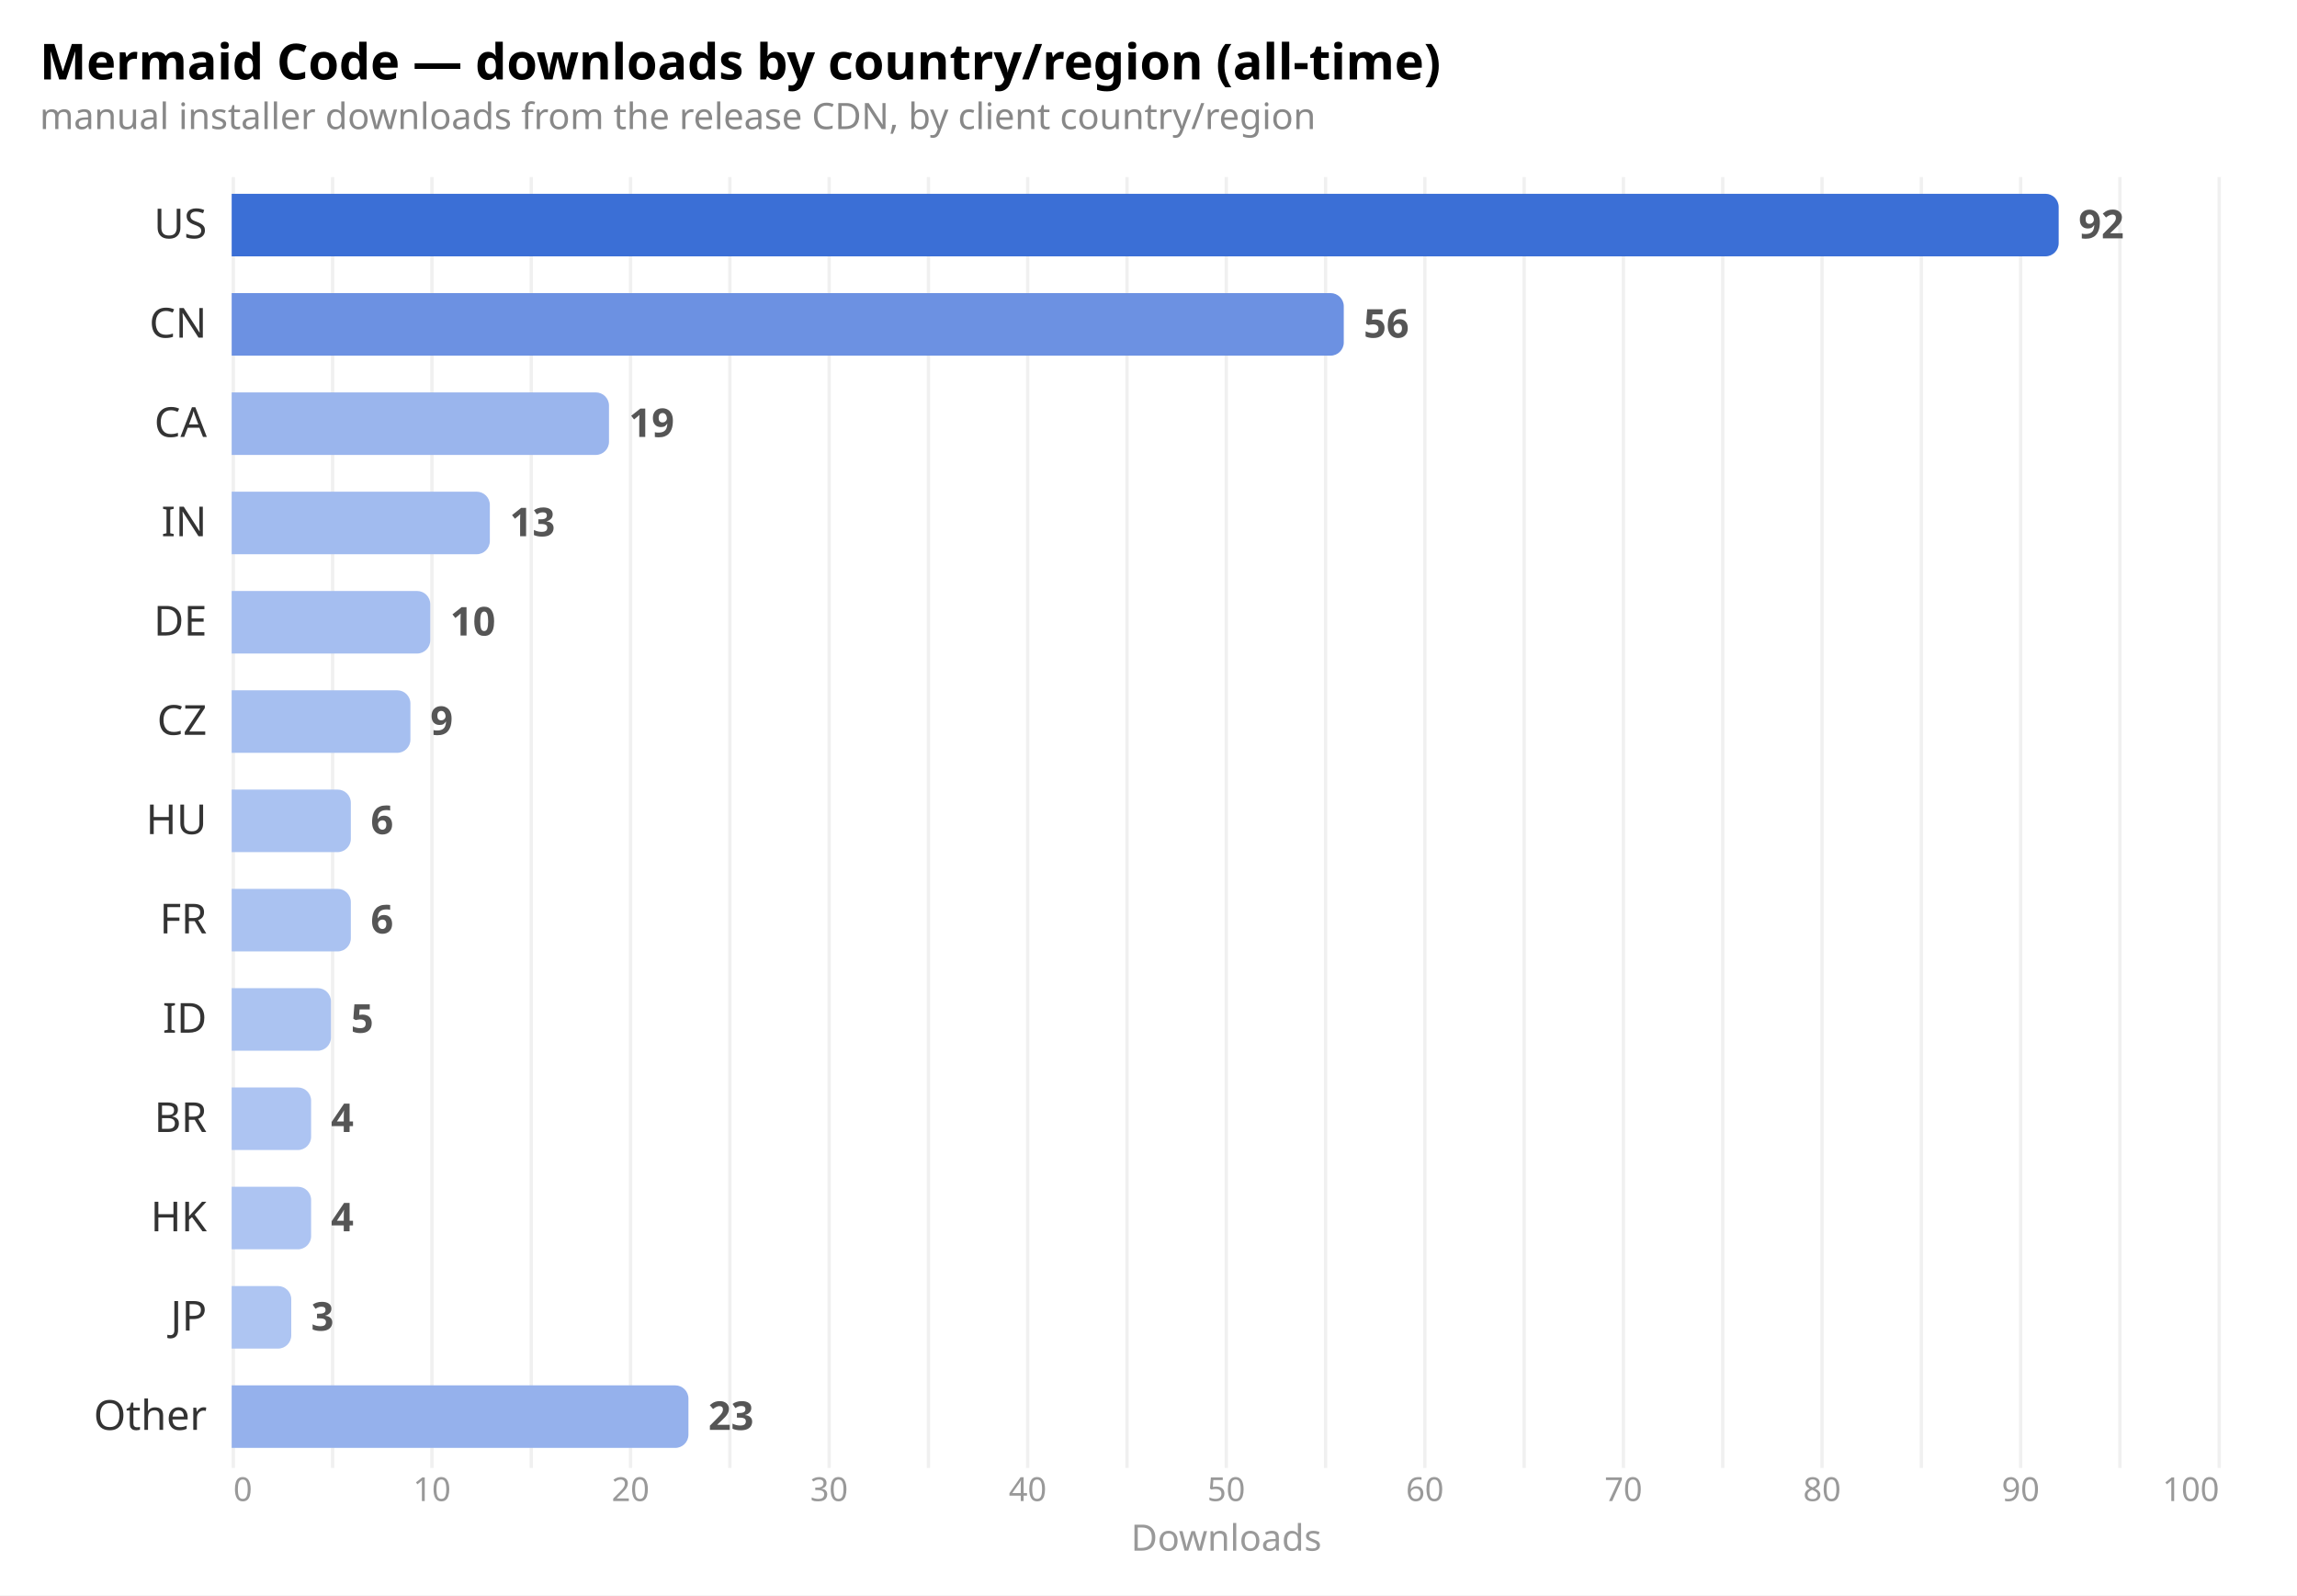
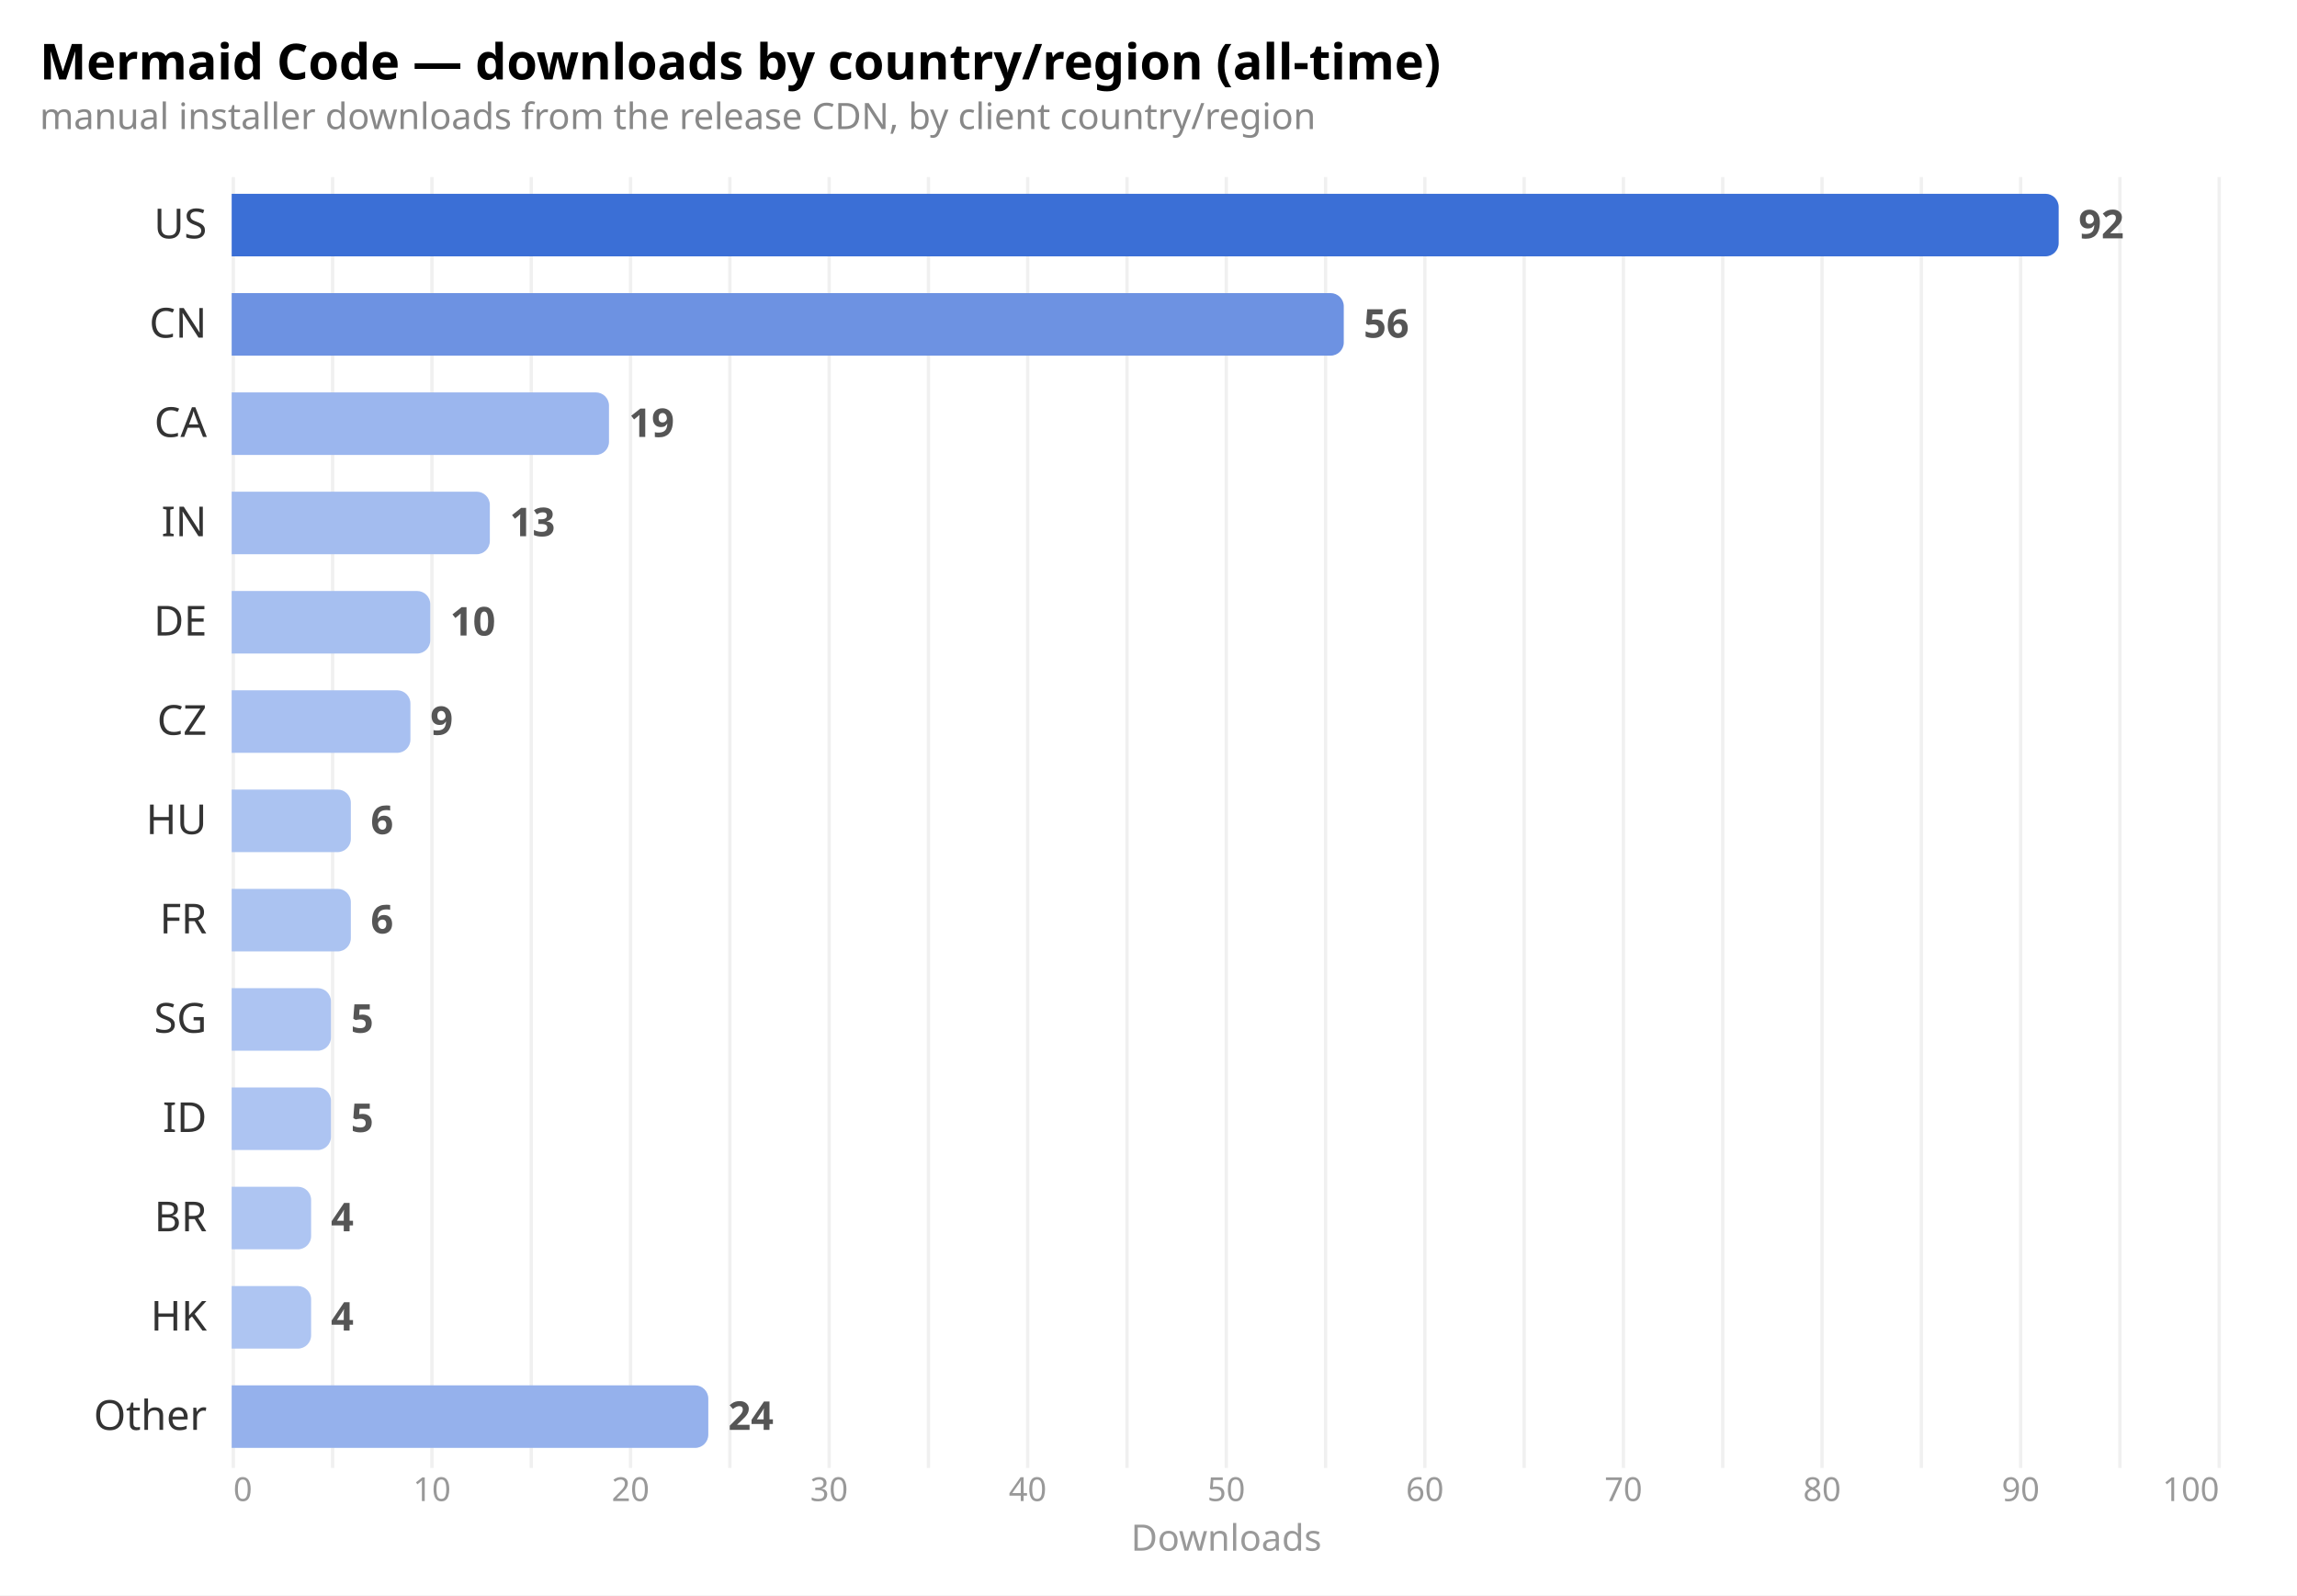
<svg xmlns="http://www.w3.org/2000/svg" version="1.1" class="marks" width="694" height="482" viewBox="0 0 694 482">
  <rect width="694" height="482" fill="white" />
  <g fill="none" stroke-miterlimit="4" transform="translate(70,53)">
    <g class="mark-group role-frame root" role="graphics-object" aria-roledescription="group mark container">
      <g transform="translate(0,0)">
        <path class="background" aria-hidden="true" d="M0,0h600v390h-600Z" />
        <g>
          <g class="mark-group role-axis" aria-hidden="true">
            <g transform="translate(0.5,390.5)">
              <path class="background" aria-hidden="true" d="M0,0h0v0h0Z" pointer-events="none" />
              <g>
                <g class="mark-rule role-axis-grid" pointer-events="none">
                  <line transform="translate(0,0)" x2="0" y2="-390" stroke="#f0f0f0" stroke-width="1" opacity="1" />
                  <line transform="translate(30,0)" x2="0" y2="-390" stroke="#f0f0f0" stroke-width="1" opacity="1" />
                  <line transform="translate(60,0)" x2="0" y2="-390" stroke="#f0f0f0" stroke-width="1" opacity="1" />
                  <line transform="translate(90,0)" x2="0" y2="-390" stroke="#f0f0f0" stroke-width="1" opacity="1" />
                  <line transform="translate(120,0)" x2="0" y2="-390" stroke="#f0f0f0" stroke-width="1" opacity="1" />
                  <line transform="translate(150,0)" x2="0" y2="-390" stroke="#f0f0f0" stroke-width="1" opacity="1" />
                  <line transform="translate(180,0)" x2="0" y2="-390" stroke="#f0f0f0" stroke-width="1" opacity="1" />
                  <line transform="translate(210,0)" x2="0" y2="-390" stroke="#f0f0f0" stroke-width="1" opacity="1" />
                  <line transform="translate(240,0)" x2="0" y2="-390" stroke="#f0f0f0" stroke-width="1" opacity="1" />
                  <line transform="translate(270,0)" x2="0" y2="-390" stroke="#f0f0f0" stroke-width="1" opacity="1" />
                  <line transform="translate(300,0)" x2="0" y2="-390" stroke="#f0f0f0" stroke-width="1" opacity="1" />
                  <line transform="translate(330,0)" x2="0" y2="-390" stroke="#f0f0f0" stroke-width="1" opacity="1" />
                  <line transform="translate(360,0)" x2="0" y2="-390" stroke="#f0f0f0" stroke-width="1" opacity="1" />
                  <line transform="translate(390,0)" x2="0" y2="-390" stroke="#f0f0f0" stroke-width="1" opacity="1" />
                  <line transform="translate(420,0)" x2="0" y2="-390" stroke="#f0f0f0" stroke-width="1" opacity="1" />
                  <line transform="translate(450,0)" x2="0" y2="-390" stroke="#f0f0f0" stroke-width="1" opacity="1" />
                  <line transform="translate(480,0)" x2="0" y2="-390" stroke="#f0f0f0" stroke-width="1" opacity="1" />
                  <line transform="translate(510,0)" x2="0" y2="-390" stroke="#f0f0f0" stroke-width="1" opacity="1" />
                  <line transform="translate(540,0)" x2="0" y2="-390" stroke="#f0f0f0" stroke-width="1" opacity="1" />
                  <line transform="translate(570,0)" x2="0" y2="-390" stroke="#f0f0f0" stroke-width="1" opacity="1" />
                  <line transform="translate(600,0)" x2="0" y2="-390" stroke="#f0f0f0" stroke-width="1" opacity="1" />
                </g>
              </g>
              <path class="foreground" aria-hidden="true" d="" pointer-events="none" display="none" />
            </g>
          </g>
          <g class="mark-group role-axis" role="graphics-symbol" aria-roledescription="axis" aria-label="X-axis titled 'Downloads' for a linear scale with values from 0 to 100">
            <g transform="translate(0.5,390.5)">
              <path class="background" aria-hidden="true" d="M0,0h0v0h0Z" pointer-events="none" />
              <g>
                <g class="mark-text role-axis-label" pointer-events="none">
                  <text text-anchor="start" transform="translate(0,10)" font-family="sans-serif" font-size="10px" fill="#999" opacity="1">0</text>
                  <text text-anchor="middle" transform="translate(30,10)" font-family="sans-serif" font-size="10px" fill="#999" opacity="0">5</text>
                  <text text-anchor="middle" transform="translate(60,10)" font-family="sans-serif" font-size="10px" fill="#999" opacity="1">10</text>
                  <text text-anchor="middle" transform="translate(90,10)" font-family="sans-serif" font-size="10px" fill="#999" opacity="0">15</text>
                  <text text-anchor="middle" transform="translate(120,10)" font-family="sans-serif" font-size="10px" fill="#999" opacity="1">20</text>
                  <text text-anchor="middle" transform="translate(150,10)" font-family="sans-serif" font-size="10px" fill="#999" opacity="0">25</text>
                  <text text-anchor="middle" transform="translate(180,10)" font-family="sans-serif" font-size="10px" fill="#999" opacity="1">30</text>
                  <text text-anchor="middle" transform="translate(210,10)" font-family="sans-serif" font-size="10px" fill="#999" opacity="0">35</text>
                  <text text-anchor="middle" transform="translate(240,10)" font-family="sans-serif" font-size="10px" fill="#999" opacity="1">40</text>
                  <text text-anchor="middle" transform="translate(270,10)" font-family="sans-serif" font-size="10px" fill="#999" opacity="0">45</text>
                  <text text-anchor="middle" transform="translate(300,10)" font-family="sans-serif" font-size="10px" fill="#999" opacity="1">50</text>
                  <text text-anchor="middle" transform="translate(330,10)" font-family="sans-serif" font-size="10px" fill="#999" opacity="0">55</text>
                  <text text-anchor="middle" transform="translate(360,10)" font-family="sans-serif" font-size="10px" fill="#999" opacity="1">60</text>
                  <text text-anchor="middle" transform="translate(390,10)" font-family="sans-serif" font-size="10px" fill="#999" opacity="0">65</text>
                  <text text-anchor="middle" transform="translate(420,10)" font-family="sans-serif" font-size="10px" fill="#999" opacity="1">70</text>
                  <text text-anchor="middle" transform="translate(450,10)" font-family="sans-serif" font-size="10px" fill="#999" opacity="0">75</text>
                  <text text-anchor="middle" transform="translate(480,10)" font-family="sans-serif" font-size="10px" fill="#999" opacity="1">80</text>
                  <text text-anchor="middle" transform="translate(510,10)" font-family="sans-serif" font-size="10px" fill="#999" opacity="0">85</text>
                  <text text-anchor="middle" transform="translate(540,10)" font-family="sans-serif" font-size="10px" fill="#999" opacity="1">90</text>
                  <text text-anchor="middle" transform="translate(570,10)" font-family="sans-serif" font-size="10px" fill="#999" opacity="0">95</text>
                  <text text-anchor="end" transform="translate(600,10)" font-family="sans-serif" font-size="10px" fill="#999" opacity="1">100</text>
                </g>
                <g class="mark-text role-axis-title" pointer-events="none">
                  <text text-anchor="middle" transform="translate(300,25)" font-family="sans-serif" font-size="11px" font-weight="500" fill="#999" opacity="1">Downloads</text>
                </g>
              </g>
              <path class="foreground" aria-hidden="true" d="" pointer-events="none" display="none" />
            </g>
          </g>
          <g class="mark-group role-axis" role="graphics-symbol" aria-roledescription="axis" aria-label="Y-axis for a discrete scale with 13 values: US, CN, CA, IN, DE, ending with Other">
            <g transform="translate(0.5,0.5)">
              <path class="background" aria-hidden="true" d="M0,0h0v0h0Z" pointer-events="none" />
              <g>
                <g class="mark-text role-axis-label" pointer-events="none">
                  <text text-anchor="end" transform="translate(-8,18.5)" font-family="sans-serif" font-size="12.5px" font-weight="500" fill="#333" opacity="1">US</text>
                  <text text-anchor="end" transform="translate(-8,48.5)" font-family="sans-serif" font-size="12.5px" font-weight="500" fill="#333" opacity="1">CN</text>
                  <text text-anchor="end" transform="translate(-8,78.5)" font-family="sans-serif" font-size="12.5px" font-weight="500" fill="#333" opacity="1">CA</text>
                  <text text-anchor="end" transform="translate(-8,108.5)" font-family="sans-serif" font-size="12.5px" font-weight="500" fill="#333" opacity="1">IN</text>
                  <text text-anchor="end" transform="translate(-8,138.5)" font-family="sans-serif" font-size="12.5px" font-weight="500" fill="#333" opacity="1">DE</text>
                  <text text-anchor="end" transform="translate(-8,168.5)" font-family="sans-serif" font-size="12.5px" font-weight="500" fill="#333" opacity="1">CZ</text>
                  <text text-anchor="end" transform="translate(-8,198.5)" font-family="sans-serif" font-size="12.5px" font-weight="500" fill="#333" opacity="1">HU</text>
                  <text text-anchor="end" transform="translate(-8,228.5)" font-family="sans-serif" font-size="12.5px" font-weight="500" fill="#333" opacity="1">FR</text>
-                   <text text-anchor="end" transform="translate(-8,258.5)" font-family="sans-serif" font-size="12.5px" font-weight="500" fill="#333" opacity="1">ID</text>
-                   <text text-anchor="end" transform="translate(-8,288.5)" font-family="sans-serif" font-size="12.5px" font-weight="500" fill="#333" opacity="1">BR</text>
-                   <text text-anchor="end" transform="translate(-8,318.5)" font-family="sans-serif" font-size="12.5px" font-weight="500" fill="#333" opacity="1">HK</text>
-                   <text text-anchor="end" transform="translate(-8,348.5)" font-family="sans-serif" font-size="12.5px" font-weight="500" fill="#333" opacity="1">JP</text>
+                   <text text-anchor="end" transform="translate(-8,258.5)" font-family="sans-serif" font-size="12.5px" font-weight="500" fill="#333" opacity="1">SG</text>
+                   <text text-anchor="end" transform="translate(-8,288.5)" font-family="sans-serif" font-size="12.5px" font-weight="500" fill="#333" opacity="1">ID</text>
+                   <text text-anchor="end" transform="translate(-8,318.5)" font-family="sans-serif" font-size="12.5px" font-weight="500" fill="#333" opacity="1">BR</text>
+                   <text text-anchor="end" transform="translate(-8,348.5)" font-family="sans-serif" font-size="12.5px" font-weight="500" fill="#333" opacity="1">HK</text>
                  <text text-anchor="end" transform="translate(-8,378.5)" font-family="sans-serif" font-size="12.5px" font-weight="500" fill="#333" opacity="1">Other</text>
                </g>
              </g>
              <path class="foreground" aria-hidden="true" d="" pointer-events="none" display="none" />
            </g>
          </g>
          <g class="mark-group role-scope" role="graphics-object" aria-roledescription="group mark container">
            <g transform="translate(0,5.55)">
              <path class="background" aria-hidden="true" d="M0,0L548,0C550.208,0,552,1.792,552,4L552,14.9C552,17.108,550.208,18.9,548,18.9L0,18.9C0,18.9,0,18.9,0,18.9L0,0C0,0,0,0,0,0Z" />
              <g clip-path="url(#clip1)">
                <g class="mark-group role-scope" role="graphics-object" aria-roledescription="group mark container">
                  <g transform="translate(0,0)">
                    <path class="background" aria-hidden="true" d="M0,0h0v18.9h0Z" />
                    <g>
                      <g class="mark-rect role-mark layer_0_marks" role="graphics-object" aria-roledescription="rect mark container">
                        <path aria-label="Downloads: 92; country: US; downloads: 92" role="graphics-symbol" aria-roledescription="bar" d="M0,0h552v18.9h-552Z" fill="rgb(59, 111, 214)" />
                      </g>
                    </g>
                    <path class="foreground" aria-hidden="true" d="" display="none" />
                  </g>
                </g>
              </g>
              <path class="foreground" aria-hidden="true" d="" display="none" />
            </g>
            <g transform="translate(0,35.55)">
              <path class="background" aria-hidden="true" d="M0,0L332,0C334.208,0,336,1.792,336,4L336,14.9C336,17.108,334.208,18.9,332,18.9L0,18.9C0,18.9,0,18.9,0,18.9L0,0C0,0,0,0,0,0Z" />
              <g clip-path="url(#clip2)">
                <g class="mark-group role-scope" role="graphics-object" aria-roledescription="group mark container">
                  <g transform="translate(0,0)">
                    <path class="background" aria-hidden="true" d="M0,0h0v18.9h0Z" />
                    <g>
                      <g class="mark-rect role-mark layer_0_marks" role="graphics-object" aria-roledescription="rect mark container">
-                         <path aria-label="Downloads: 56; country: CN; downloads: 56" role="graphics-symbol" aria-roledescription="bar" d="M0,0h336v18.9h-336Z" fill="rgb(108, 145, 226)" />
+                         <path aria-label="Downloads: 56; country: CN; downloads: 56" role="graphics-symbol" aria-roledescription="bar" d="M0,0h336v18.9h-336Z" fill="rgb(109, 146, 226)" />
                      </g>
                    </g>
                    <path class="foreground" aria-hidden="true" d="" display="none" />
                  </g>
                </g>
              </g>
              <path class="foreground" aria-hidden="true" d="" display="none" />
            </g>
            <g transform="translate(0,65.55)">
              <path class="background" aria-hidden="true" d="M0,0L110,0C112.208,0,114,1.792,114,4L114,14.9C114,17.108,112.208,18.9,110,18.9L0,18.9C0,18.9,0,18.9,0,18.9L0,0C0,0,0,0,0,0Z" />
              <g clip-path="url(#clip3)">
                <g class="mark-group role-scope" role="graphics-object" aria-roledescription="group mark container">
                  <g transform="translate(0,0)">
                    <path class="background" aria-hidden="true" d="M0,0h0v18.9h0Z" />
                    <g>
                      <g class="mark-rect role-mark layer_0_marks" role="graphics-object" aria-roledescription="rect mark container">
-                         <path aria-label="Downloads: 19; country: CA; downloads: 19" role="graphics-symbol" aria-roledescription="bar" d="M0,0h114v18.9h-114Z" fill="rgb(154, 181, 237)" />
+                         <path aria-label="Downloads: 19; country: CA; downloads: 19" role="graphics-symbol" aria-roledescription="bar" d="M0,0h114v18.9h-114Z" fill="rgb(155, 182, 238)" />
                      </g>
                    </g>
                    <path class="foreground" aria-hidden="true" d="" display="none" />
                  </g>
                </g>
              </g>
              <path class="foreground" aria-hidden="true" d="" display="none" />
            </g>
            <g transform="translate(0,95.55)">
              <path class="background" aria-hidden="true" d="M0,0L74,0C76.208,0,78,1.792,78,4L78,14.9C78,17.108,76.208,18.9,74,18.9L0,18.9C0,18.9,0,18.9,0,18.9L0,0C0,0,0,0,0,0Z" />
              <g clip-path="url(#clip4)">
                <g class="mark-group role-scope" role="graphics-object" aria-roledescription="group mark container">
                  <g transform="translate(0,0)">
                    <path class="background" aria-hidden="true" d="M0,0h0v18.9h0Z" />
                    <g>
                      <g class="mark-rect role-mark layer_0_marks" role="graphics-object" aria-roledescription="rect mark container">
-                         <path aria-label="Downloads: 13; country: IN; downloads: 13" role="graphics-symbol" aria-roledescription="bar" d="M0,0h78v18.9h-78Z" fill="rgb(161, 187, 239)" />
+                         <path aria-label="Downloads: 13; country: IN; downloads: 13" role="graphics-symbol" aria-roledescription="bar" d="M0,0h78v18.9h-78Z" fill="rgb(163, 188, 239)" />
                      </g>
                    </g>
                    <path class="foreground" aria-hidden="true" d="" display="none" />
                  </g>
                </g>
              </g>
              <path class="foreground" aria-hidden="true" d="" display="none" />
            </g>
            <g transform="translate(0,125.55)">
              <path class="background" aria-hidden="true" d="M0,0L56,0C58.208,0,60,1.792,60,4L60,14.9C60,17.108,58.208,18.9,56,18.9L0,18.9C0,18.9,0,18.9,0,18.9L0,0C0,0,0,0,0,0Z" />
              <g clip-path="url(#clip5)">
                <g class="mark-group role-scope" role="graphics-object" aria-roledescription="group mark container">
                  <g transform="translate(0,0)">
                    <path class="background" aria-hidden="true" d="M0,0h0v18.9h0Z" />
                    <g>
                      <g class="mark-rect role-mark layer_0_marks" role="graphics-object" aria-roledescription="rect mark container">
-                         <path aria-label="Downloads: 10; country: DE; downloads: 10" role="graphics-symbol" aria-roledescription="bar" d="M0,0h60v18.9h-60Z" fill="rgb(165, 190, 240)" />
+                         <path aria-label="Downloads: 10; country: DE; downloads: 10" role="graphics-symbol" aria-roledescription="bar" d="M0,0h60v18.9h-60Z" fill="rgb(166, 191, 240)" />
                      </g>
                    </g>
                    <path class="foreground" aria-hidden="true" d="" display="none" />
                  </g>
                </g>
              </g>
              <path class="foreground" aria-hidden="true" d="" display="none" />
            </g>
            <g transform="translate(0,155.55)">
              <path class="background" aria-hidden="true" d="M0,0L50,0C52.208,0,54,1.792,54,4L54,14.9C54,17.108,52.208,18.9,50,18.9L0,18.9C0,18.9,0,18.9,0,18.9L0,0C0,0,0,0,0,0Z" />
              <g clip-path="url(#clip6)">
                <g class="mark-group role-scope" role="graphics-object" aria-roledescription="group mark container">
                  <g transform="translate(0,0)">
                    <path class="background" aria-hidden="true" d="M0,0h0v18.9h0Z" />
                    <g>
                      <g class="mark-rect role-mark layer_0_marks" role="graphics-object" aria-roledescription="rect mark container">
-                         <path aria-label="Downloads: 9; country: CZ; downloads: 9" role="graphics-symbol" aria-roledescription="bar" d="M0,0h54v18.9h-54Z" fill="rgb(166, 191, 240)" />
+                         <path aria-label="Downloads: 9; country: CZ; downloads: 9" role="graphics-symbol" aria-roledescription="bar" d="M0,0h54v18.9h-54Z" fill="rgb(168, 192, 241)" />
                      </g>
                    </g>
                    <path class="foreground" aria-hidden="true" d="" display="none" />
                  </g>
                </g>
              </g>
              <path class="foreground" aria-hidden="true" d="" display="none" />
            </g>
            <g transform="translate(0,185.55)">
              <path class="background" aria-hidden="true" d="M0,0L32,0C34.208,0,36,1.792,36,4L36,14.9C36,17.108,34.208,18.9,32,18.9L0,18.9C0,18.9,0,18.9,0,18.9L0,0C0,0,0,0,0,0Z" />
              <g clip-path="url(#clip7)">
                <g class="mark-group role-scope" role="graphics-object" aria-roledescription="group mark container">
                  <g transform="translate(0,0)">
                    <path class="background" aria-hidden="true" d="M0,0h0v18.9h0Z" />
                    <g>
                      <g class="mark-rect role-mark layer_0_marks" role="graphics-object" aria-roledescription="rect mark container">
-                         <path aria-label="Downloads: 6; country: HU; downloads: 6" role="graphics-symbol" aria-roledescription="bar" d="M0,0h36v18.9h-36Z" fill="rgb(170, 194, 241)" />
+                         <path aria-label="Downloads: 6; country: HU; downloads: 6" role="graphics-symbol" aria-roledescription="bar" d="M0,0h36v18.9h-36Z" fill="rgb(171, 195, 241)" />
                      </g>
                    </g>
                    <path class="foreground" aria-hidden="true" d="" display="none" />
                  </g>
                </g>
              </g>
              <path class="foreground" aria-hidden="true" d="" display="none" />
            </g>
            <g transform="translate(0,215.55)">
              <path class="background" aria-hidden="true" d="M0,0L32,0C34.208,0,36,1.792,36,4L36,14.9C36,17.108,34.208,18.9,32,18.9L0,18.9C0,18.9,0,18.9,0,18.9L0,0C0,0,0,0,0,0Z" />
              <g clip-path="url(#clip8)">
                <g class="mark-group role-scope" role="graphics-object" aria-roledescription="group mark container">
                  <g transform="translate(0,0)">
                    <path class="background" aria-hidden="true" d="M0,0h0v18.9h0Z" />
                    <g>
                      <g class="mark-rect role-mark layer_0_marks" role="graphics-object" aria-roledescription="rect mark container">
-                         <path aria-label="Downloads: 6; country: FR; downloads: 6" role="graphics-symbol" aria-roledescription="bar" d="M0,0h36v18.9h-36Z" fill="rgb(170, 194, 241)" />
+                         <path aria-label="Downloads: 6; country: FR; downloads: 6" role="graphics-symbol" aria-roledescription="bar" d="M0,0h36v18.9h-36Z" fill="rgb(171, 195, 241)" />
                      </g>
                    </g>
                    <path class="foreground" aria-hidden="true" d="" display="none" />
                  </g>
                </g>
              </g>
              <path class="foreground" aria-hidden="true" d="" display="none" />
            </g>
            <g transform="translate(0,245.55)">
              <path class="background" aria-hidden="true" d="M0,0L26,0C28.208,0,30,1.792,30,4L30,14.9C30,17.108,28.208,18.9,26,18.9L0,18.9C0,18.9,0,18.9,0,18.9L0,0C0,0,0,0,0,0Z" />
              <g clip-path="url(#clip9)">
                <g class="mark-group role-scope" role="graphics-object" aria-roledescription="group mark container">
                  <g transform="translate(0,0)">
                    <path class="background" aria-hidden="true" d="M0,0h0v18.9h0Z" />
                    <g>
                      <g class="mark-rect role-mark layer_0_marks" role="graphics-object" aria-roledescription="rect mark container">
-                         <path aria-label="Downloads: 5; country: ID; downloads: 5" role="graphics-symbol" aria-roledescription="bar" d="M0,0h30v18.9h-30Z" fill="rgb(171, 195, 241)" />
+                         <path aria-label="Downloads: 5; country: SG; downloads: 5" role="graphics-symbol" aria-roledescription="bar" d="M0,0h30v18.9h-30Z" fill="rgb(173, 196, 242)" />
                      </g>
                    </g>
                    <path class="foreground" aria-hidden="true" d="" display="none" />
                  </g>
                </g>
              </g>
              <path class="foreground" aria-hidden="true" d="" display="none" />
            </g>
            <g transform="translate(0,275.55)">
-               <path class="background" aria-hidden="true" d="M0,0L20,0C22.208,0,24,1.792,24,4L24,14.9C24,17.108,22.208,18.9,20,18.9L0,18.9C0,18.9,0,18.9,0,18.9L0,0C0,0,0,0,0,0Z" />
+               <path class="background" aria-hidden="true" d="M0,0L26,0C28.208,0,30,1.792,30,4L30,14.9C30,17.108,28.208,18.9,26,18.9L0,18.9C0,18.9,0,18.9,0,18.9L0,0C0,0,0,0,0,0Z" />
              <g clip-path="url(#clip10)">
                <g class="mark-group role-scope" role="graphics-object" aria-roledescription="group mark container">
                  <g transform="translate(0,0)">
                    <path class="background" aria-hidden="true" d="M0,0h0v18.9h0Z" />
                    <g>
                      <g class="mark-rect role-mark layer_0_marks" role="graphics-object" aria-roledescription="rect mark container">
-                         <path aria-label="Downloads: 4; country: BR; downloads: 4" role="graphics-symbol" aria-roledescription="bar" d="M0,0h24v18.9h-24Z" fill="rgb(173, 196, 242)" />
+                         <path aria-label="Downloads: 5; country: ID; downloads: 5" role="graphics-symbol" aria-roledescription="bar" d="M0,0h30v18.9h-30Z" fill="rgb(173, 196, 242)" />
                      </g>
                    </g>
                    <path class="foreground" aria-hidden="true" d="" display="none" />
                  </g>
                </g>
              </g>
              <path class="foreground" aria-hidden="true" d="" display="none" />
            </g>
            <g transform="translate(0,305.55)">
              <path class="background" aria-hidden="true" d="M0,0L20,0C22.208,0,24,1.792,24,4L24,14.9C24,17.108,22.208,18.9,20,18.9L0,18.9C0,18.9,0,18.9,0,18.9L0,0C0,0,0,0,0,0Z" />
              <g clip-path="url(#clip11)">
                <g class="mark-group role-scope" role="graphics-object" aria-roledescription="group mark container">
                  <g transform="translate(0,0)">
                    <path class="background" aria-hidden="true" d="M0,0h0v18.9h0Z" />
                    <g>
                      <g class="mark-rect role-mark layer_0_marks" role="graphics-object" aria-roledescription="rect mark container">
-                         <path aria-label="Downloads: 4; country: HK; downloads: 4" role="graphics-symbol" aria-roledescription="bar" d="M0,0h24v18.9h-24Z" fill="rgb(173, 196, 242)" />
+                         <path aria-label="Downloads: 4; country: BR; downloads: 4" role="graphics-symbol" aria-roledescription="bar" d="M0,0h24v18.9h-24Z" fill="rgb(174, 197, 242)" />
                      </g>
                    </g>
                    <path class="foreground" aria-hidden="true" d="" display="none" />
                  </g>
                </g>
              </g>
              <path class="foreground" aria-hidden="true" d="" display="none" />
            </g>
            <g transform="translate(0,335.55)">
-               <path class="background" aria-hidden="true" d="M0,0L14,0C16.208,0,18,1.792,18,4L18,14.9C18,17.108,16.208,18.9,14,18.9L0,18.9C0,18.9,0,18.9,0,18.9L0,0C0,0,0,0,0,0Z" />
+               <path class="background" aria-hidden="true" d="M0,0L20,0C22.208,0,24,1.792,24,4L24,14.9C24,17.108,22.208,18.9,20,18.9L0,18.9C0,18.9,0,18.9,0,18.9L0,0C0,0,0,0,0,0Z" />
              <g clip-path="url(#clip12)">
                <g class="mark-group role-scope" role="graphics-object" aria-roledescription="group mark container">
                  <g transform="translate(0,0)">
                    <path class="background" aria-hidden="true" d="M0,0h0v18.9h0Z" />
                    <g>
                      <g class="mark-rect role-mark layer_0_marks" role="graphics-object" aria-roledescription="rect mark container">
-                         <path aria-label="Downloads: 3; country: JP; downloads: 3" role="graphics-symbol" aria-roledescription="bar" d="M0,0h18v18.9h-18Z" fill="rgb(174, 197, 242)" />
+                         <path aria-label="Downloads: 4; country: HK; downloads: 4" role="graphics-symbol" aria-roledescription="bar" d="M0,0h24v18.9h-24Z" fill="rgb(174, 197, 242)" />
                      </g>
                    </g>
                    <path class="foreground" aria-hidden="true" d="" display="none" />
                  </g>
                </g>
              </g>
              <path class="foreground" aria-hidden="true" d="" display="none" />
            </g>
            <g transform="translate(0,365.55)">
-               <path class="background" aria-hidden="true" d="M0,0L134,0C136.208,0,138,1.792,138,4L138,14.9C138,17.108,136.208,18.9,134,18.9L0,18.9C0,18.9,0,18.9,0,18.9L0,0C0,0,0,0,0,0Z" />
+               <path class="background" aria-hidden="true" d="M0,0L140,0C142.208,0,144,1.792,144,4L144,14.9C144,17.108,142.208,18.9,140,18.9L0,18.9C0,18.9,0,18.9,0,18.9L0,0C0,0,0,0,0,0Z" />
              <g clip-path="url(#clip13)">
                <g class="mark-group role-scope" role="graphics-object" aria-roledescription="group mark container">
                  <g transform="translate(0,0)">
                    <path class="background" aria-hidden="true" d="M0,0h0v18.9h0Z" />
                    <g>
                      <g class="mark-rect role-mark layer_0_marks" role="graphics-object" aria-roledescription="rect mark container">
-                         <path aria-label="Downloads: 23; country: Other; downloads: 23" role="graphics-symbol" aria-roledescription="bar" d="M0,0h138v18.9h-138Z" fill="rgb(149, 177, 236)" />
+                         <path aria-label="Downloads: 24; country: Other; downloads: 24" role="graphics-symbol" aria-roledescription="bar" d="M0,0h144v18.9h-144Z" fill="rgb(149, 177, 236)" />
                      </g>
                    </g>
                    <path class="foreground" aria-hidden="true" d="" display="none" />
                  </g>
                </g>
              </g>
              <path class="foreground" aria-hidden="true" d="" display="none" />
            </g>
          </g>
          <g class="mark-text role-mark layer_1_marks" role="graphics-object" aria-roledescription="text mark container">
            <text aria-label="Downloads: 92; country: US; downloads: 92" role="graphics-symbol" aria-roledescription="text mark" text-anchor="start" transform="translate(558,19)" font-family="sans-serif" font-size="12px" font-weight="600" fill="#555">92</text>
            <text aria-label="Downloads: 56; country: CN; downloads: 56" role="graphics-symbol" aria-roledescription="text mark" text-anchor="start" transform="translate(342,49)" font-family="sans-serif" font-size="12px" font-weight="600" fill="#555">56</text>
            <text aria-label="Downloads: 19; country: CA; downloads: 19" role="graphics-symbol" aria-roledescription="text mark" text-anchor="start" transform="translate(120,79)" font-family="sans-serif" font-size="12px" font-weight="600" fill="#555">19</text>
            <text aria-label="Downloads: 13; country: IN; downloads: 13" role="graphics-symbol" aria-roledescription="text mark" text-anchor="start" transform="translate(84,109)" font-family="sans-serif" font-size="12px" font-weight="600" fill="#555">13</text>
            <text aria-label="Downloads: 10; country: DE; downloads: 10" role="graphics-symbol" aria-roledescription="text mark" text-anchor="start" transform="translate(66,139)" font-family="sans-serif" font-size="12px" font-weight="600" fill="#555">10</text>
            <text aria-label="Downloads: 9; country: CZ; downloads: 9" role="graphics-symbol" aria-roledescription="text mark" text-anchor="start" transform="translate(60,169)" font-family="sans-serif" font-size="12px" font-weight="600" fill="#555">9</text>
            <text aria-label="Downloads: 6; country: HU; downloads: 6" role="graphics-symbol" aria-roledescription="text mark" text-anchor="start" transform="translate(42,199)" font-family="sans-serif" font-size="12px" font-weight="600" fill="#555">6</text>
            <text aria-label="Downloads: 6; country: FR; downloads: 6" role="graphics-symbol" aria-roledescription="text mark" text-anchor="start" transform="translate(42,229)" font-family="sans-serif" font-size="12px" font-weight="600" fill="#555">6</text>
-             <text aria-label="Downloads: 5; country: ID; downloads: 5" role="graphics-symbol" aria-roledescription="text mark" text-anchor="start" transform="translate(36,259)" font-family="sans-serif" font-size="12px" font-weight="600" fill="#555">5</text>
-             <text aria-label="Downloads: 4; country: BR; downloads: 4" role="graphics-symbol" aria-roledescription="text mark" text-anchor="start" transform="translate(30,289)" font-family="sans-serif" font-size="12px" font-weight="600" fill="#555">4</text>
-             <text aria-label="Downloads: 4; country: HK; downloads: 4" role="graphics-symbol" aria-roledescription="text mark" text-anchor="start" transform="translate(30,319)" font-family="sans-serif" font-size="12px" font-weight="600" fill="#555">4</text>
-             <text aria-label="Downloads: 3; country: JP; downloads: 3" role="graphics-symbol" aria-roledescription="text mark" text-anchor="start" transform="translate(24,349)" font-family="sans-serif" font-size="12px" font-weight="600" fill="#555">3</text>
-             <text aria-label="Downloads: 23; country: Other; downloads: 23" role="graphics-symbol" aria-roledescription="text mark" text-anchor="start" transform="translate(144,379)" font-family="sans-serif" font-size="12px" font-weight="600" fill="#555">23</text>
+             <text aria-label="Downloads: 5; country: SG; downloads: 5" role="graphics-symbol" aria-roledescription="text mark" text-anchor="start" transform="translate(36,259)" font-family="sans-serif" font-size="12px" font-weight="600" fill="#555">5</text>
+             <text aria-label="Downloads: 5; country: ID; downloads: 5" role="graphics-symbol" aria-roledescription="text mark" text-anchor="start" transform="translate(36,289)" font-family="sans-serif" font-size="12px" font-weight="600" fill="#555">5</text>
+             <text aria-label="Downloads: 4; country: BR; downloads: 4" role="graphics-symbol" aria-roledescription="text mark" text-anchor="start" transform="translate(30,319)" font-family="sans-serif" font-size="12px" font-weight="600" fill="#555">4</text>
+             <text aria-label="Downloads: 4; country: HK; downloads: 4" role="graphics-symbol" aria-roledescription="text mark" text-anchor="start" transform="translate(30,349)" font-family="sans-serif" font-size="12px" font-weight="600" fill="#555">4</text>
+             <text aria-label="Downloads: 24; country: Other; downloads: 24" role="graphics-symbol" aria-roledescription="text mark" text-anchor="start" transform="translate(150,379)" font-family="sans-serif" font-size="12px" font-weight="600" fill="#555">24</text>
          </g>
          <g class="mark-group role-title">
            <g transform="translate(-58,-41)">
              <path class="background" aria-hidden="true" d="M0,0h0v0h0Z" pointer-events="none" />
              <g>
                <g class="mark-text role-title-text" role="graphics-symbol" aria-roledescription="title" aria-label="Title text 'Mermaid Code — downloads by country/region (all-time)'" pointer-events="none">
                  <text text-anchor="start" transform="translate(0,12)" font-family="sans-serif" font-size="15px" font-weight="600" fill="#000" opacity="1">Mermaid Code — downloads by country/region (all-time)</text>
                </g>
                <g class="mark-text role-title-subtitle" role="graphics-symbol" aria-roledescription="subtitle" aria-label="Subtitle text 'manual installer downloads from the release CDN, by client country/region'" pointer-events="none">
                  <text text-anchor="start" transform="translate(0,27)" font-family="sans-serif" font-size="11px" fill="#888" opacity="1">manual installer downloads from the release CDN, by client country/region</text>
                </g>
              </g>
              <path class="foreground" aria-hidden="true" d="" pointer-events="none" display="none" />
            </g>
          </g>
        </g>
        <path class="foreground" aria-hidden="true" d="" display="none" />
      </g>
    </g>
  </g>
  <defs>
    <clipPath id="clip1">
      <path d="M0,0L548,0C550.208,0,552,1.792,552,4L552,14.9C552,17.108,550.208,18.9,548,18.9L0,18.9C0,18.9,0,18.9,0,18.9L0,0C0,0,0,0,0,0Z" />
    </clipPath>
    <clipPath id="clip2">
      <path d="M0,0L332,0C334.208,0,336,1.792,336,4L336,14.9C336,17.108,334.208,18.9,332,18.9L0,18.9C0,18.9,0,18.9,0,18.9L0,0C0,0,0,0,0,0Z" />
    </clipPath>
    <clipPath id="clip3">
      <path d="M0,0L110,0C112.208,0,114,1.792,114,4L114,14.9C114,17.108,112.208,18.9,110,18.9L0,18.9C0,18.9,0,18.9,0,18.9L0,0C0,0,0,0,0,0Z" />
    </clipPath>
    <clipPath id="clip4">
      <path d="M0,0L74,0C76.208,0,78,1.792,78,4L78,14.9C78,17.108,76.208,18.9,74,18.9L0,18.9C0,18.9,0,18.9,0,18.9L0,0C0,0,0,0,0,0Z" />
    </clipPath>
    <clipPath id="clip5">
      <path d="M0,0L56,0C58.208,0,60,1.792,60,4L60,14.9C60,17.108,58.208,18.9,56,18.9L0,18.9C0,18.9,0,18.9,0,18.9L0,0C0,0,0,0,0,0Z" />
    </clipPath>
    <clipPath id="clip6">
      <path d="M0,0L50,0C52.208,0,54,1.792,54,4L54,14.9C54,17.108,52.208,18.9,50,18.9L0,18.9C0,18.9,0,18.9,0,18.9L0,0C0,0,0,0,0,0Z" />
    </clipPath>
    <clipPath id="clip7">
      <path d="M0,0L32,0C34.208,0,36,1.792,36,4L36,14.9C36,17.108,34.208,18.9,32,18.9L0,18.9C0,18.9,0,18.9,0,18.9L0,0C0,0,0,0,0,0Z" />
    </clipPath>
    <clipPath id="clip8">
      <path d="M0,0L32,0C34.208,0,36,1.792,36,4L36,14.9C36,17.108,34.208,18.9,32,18.9L0,18.9C0,18.9,0,18.9,0,18.9L0,0C0,0,0,0,0,0Z" />
    </clipPath>
    <clipPath id="clip9">
      <path d="M0,0L26,0C28.208,0,30,1.792,30,4L30,14.9C30,17.108,28.208,18.9,26,18.9L0,18.9C0,18.9,0,18.9,0,18.9L0,0C0,0,0,0,0,0Z" />
    </clipPath>
    <clipPath id="clip10">
-       <path d="M0,0L20,0C22.208,0,24,1.792,24,4L24,14.9C24,17.108,22.208,18.9,20,18.9L0,18.9C0,18.9,0,18.9,0,18.9L0,0C0,0,0,0,0,0Z" />
+       <path d="M0,0L26,0C28.208,0,30,1.792,30,4L30,14.9C30,17.108,28.208,18.9,26,18.9L0,18.9C0,18.9,0,18.9,0,18.9L0,0C0,0,0,0,0,0Z" />
    </clipPath>
    <clipPath id="clip11">
      <path d="M0,0L20,0C22.208,0,24,1.792,24,4L24,14.9C24,17.108,22.208,18.9,20,18.9L0,18.9C0,18.9,0,18.9,0,18.9L0,0C0,0,0,0,0,0Z" />
    </clipPath>
    <clipPath id="clip12">
-       <path d="M0,0L14,0C16.208,0,18,1.792,18,4L18,14.9C18,17.108,16.208,18.9,14,18.9L0,18.9C0,18.9,0,18.9,0,18.9L0,0C0,0,0,0,0,0Z" />
+       <path d="M0,0L20,0C22.208,0,24,1.792,24,4L24,14.9C24,17.108,22.208,18.9,20,18.9L0,18.9C0,18.9,0,18.9,0,18.9L0,0C0,0,0,0,0,0Z" />
    </clipPath>
    <clipPath id="clip13">
-       <path d="M0,0L134,0C136.208,0,138,1.792,138,4L138,14.9C138,17.108,136.208,18.9,134,18.9L0,18.9C0,18.9,0,18.9,0,18.9L0,0C0,0,0,0,0,0Z" />
+       <path d="M0,0L140,0C142.208,0,144,1.792,144,4L144,14.9C144,17.108,142.208,18.9,140,18.9L0,18.9C0,18.9,0,18.9,0,18.9L0,0C0,0,0,0,0,0Z" />
    </clipPath>
  </defs>
</svg>
